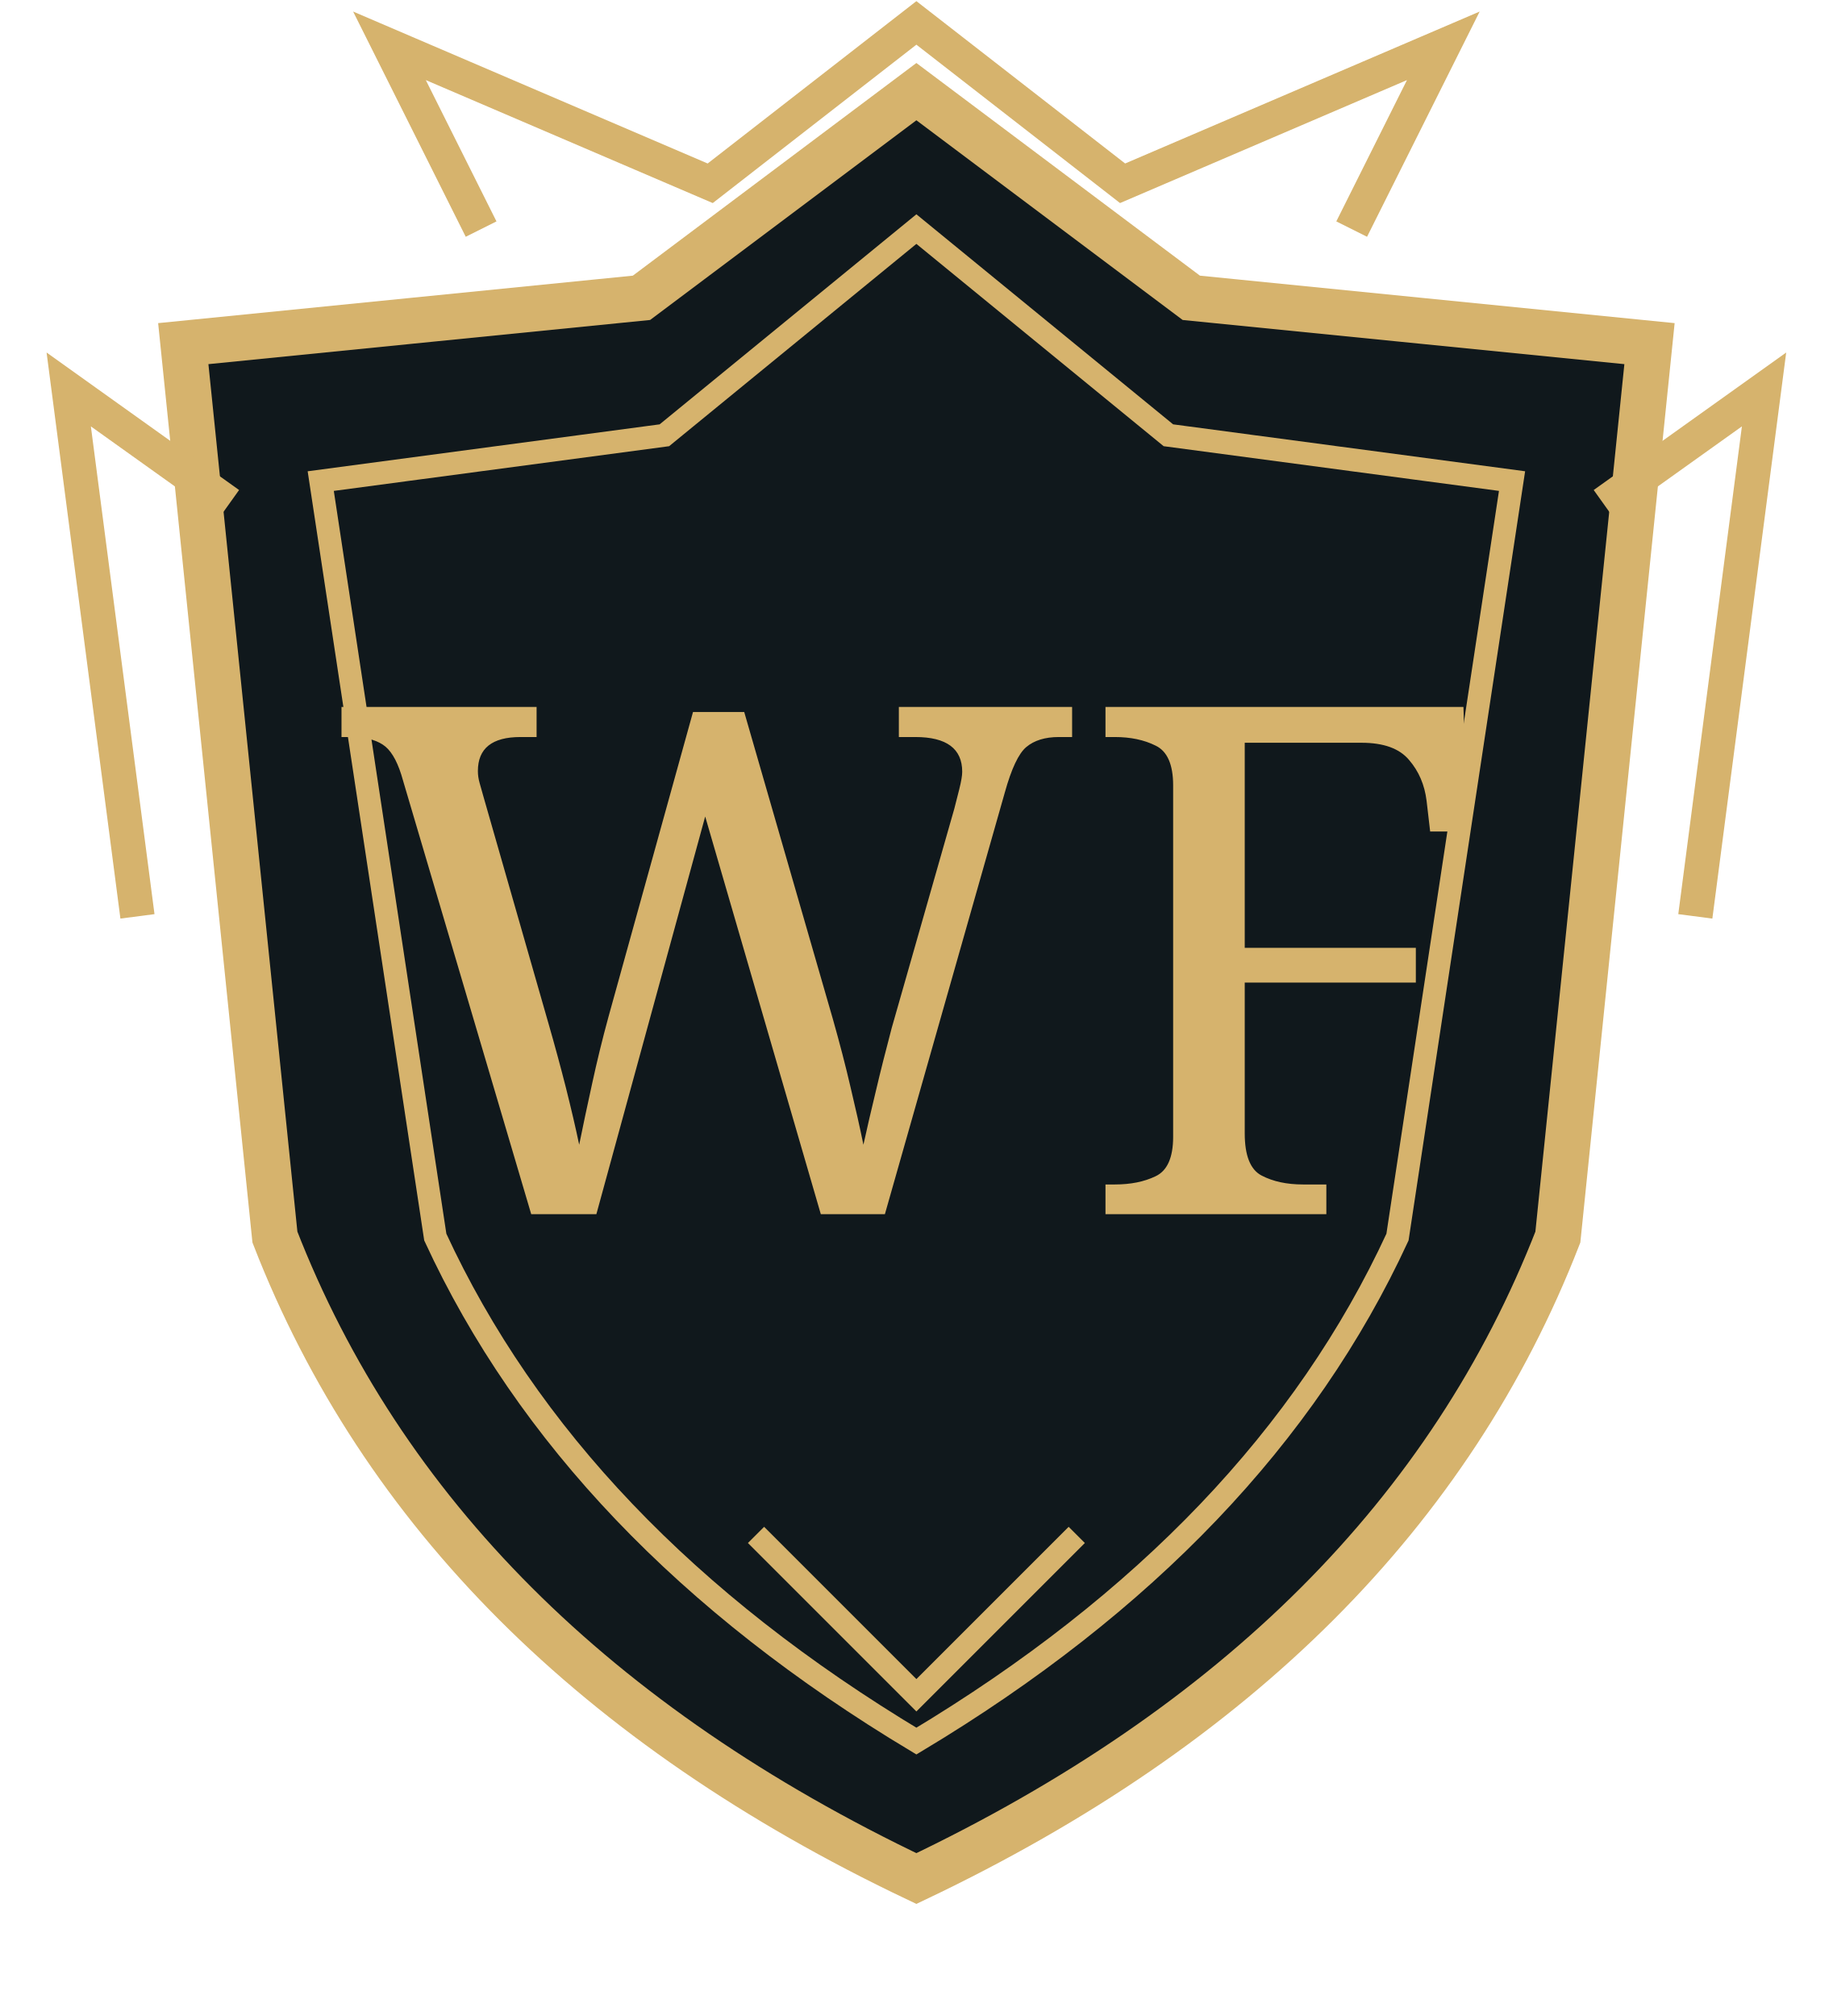
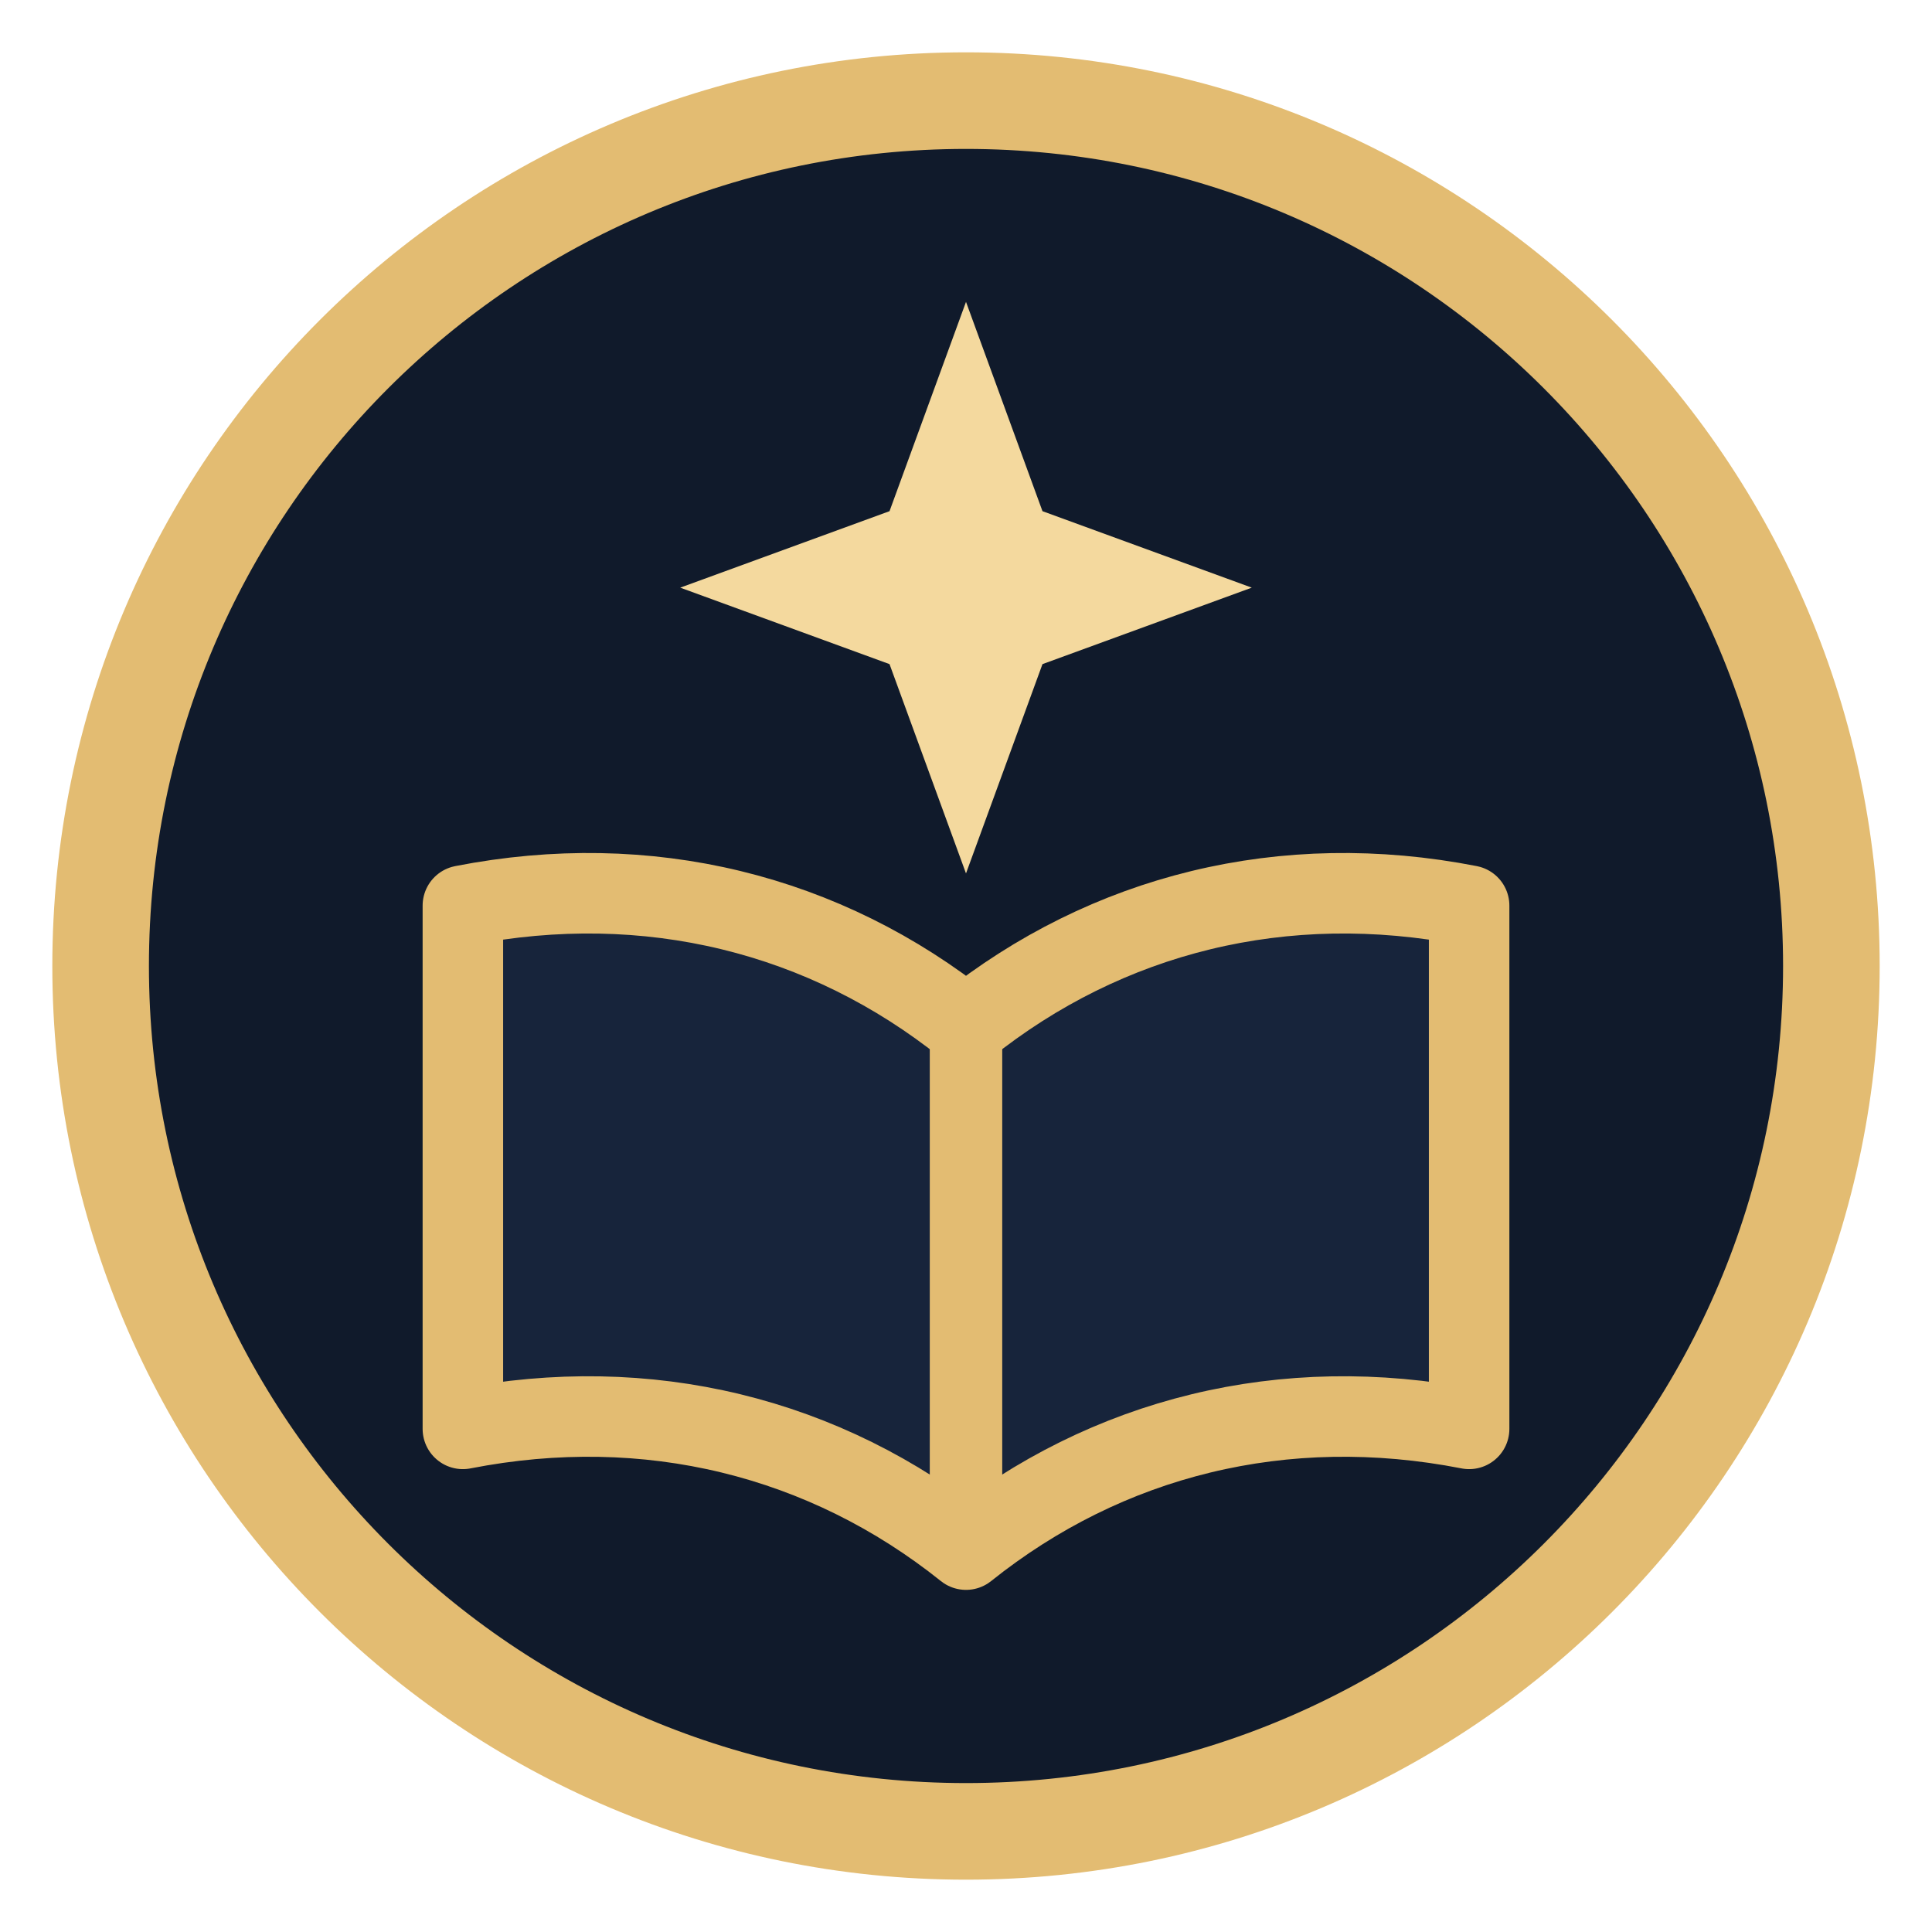
- <svg xmlns="http://www.w3.org/2000/svg" viewBox="0 0 80 88" fill="none">
-   <path d="M40 4 52 13 72 15 68 54Q61 72 40 82 19 72 12 54L8 15 28 13Z" fill="#10181c" stroke="#d6b36d" stroke-width="2" />
-   <path d="m40 10 11 9 15 2-5 33q-6 13-21 22-15-9-21-22l-5-33 15-2Z" stroke="#d6b36d" />
-   <path d="M21 10 17 2 31 8 40 1 49 8 63 2 59 10M10 22 3 17 6 40M70 22 77 17 74 40" stroke="#d6b36d" stroke-width="1.5" />
-   <text x="40" y="53" text-anchor="middle" font-family="Georgia,serif" font-size="31" fill="#d6b36d">WF</text>
-   <path d="m33 67 7 7 7-7" stroke="#d6b36d" />
+ <svg xmlns="http://www.w3.org/2000/svg" viewBox="0 0 48 48" fill="none" stroke-linejoin="round" stroke-linecap="round">
+   <circle cx="24" cy="24" r="21.5" fill="#101a2b" stroke="#e3bc72" stroke-width="2.4" />
+   <path d="M24 7.5l1.9 5.2 5.2 1.9-5.2 1.9L24 21.7l-1.9-5.2-5.2-1.9 5.2-1.9z" fill="#f4d99e" />
+   <path d="M11.5 22.5c4.6-.9 9 .2 12.5 3 3.5-2.8 7.9-3.9 12.5-3v13c-4.6-.9-9 .2-12.5 3-3.5-2.8-7.9-3.9-12.5-3z" fill="#17243b" stroke="#e3bc72" stroke-width="2" />
+   <path d="M24 25.5v13" stroke="#e3bc72" stroke-width="1.8" />
</svg>
